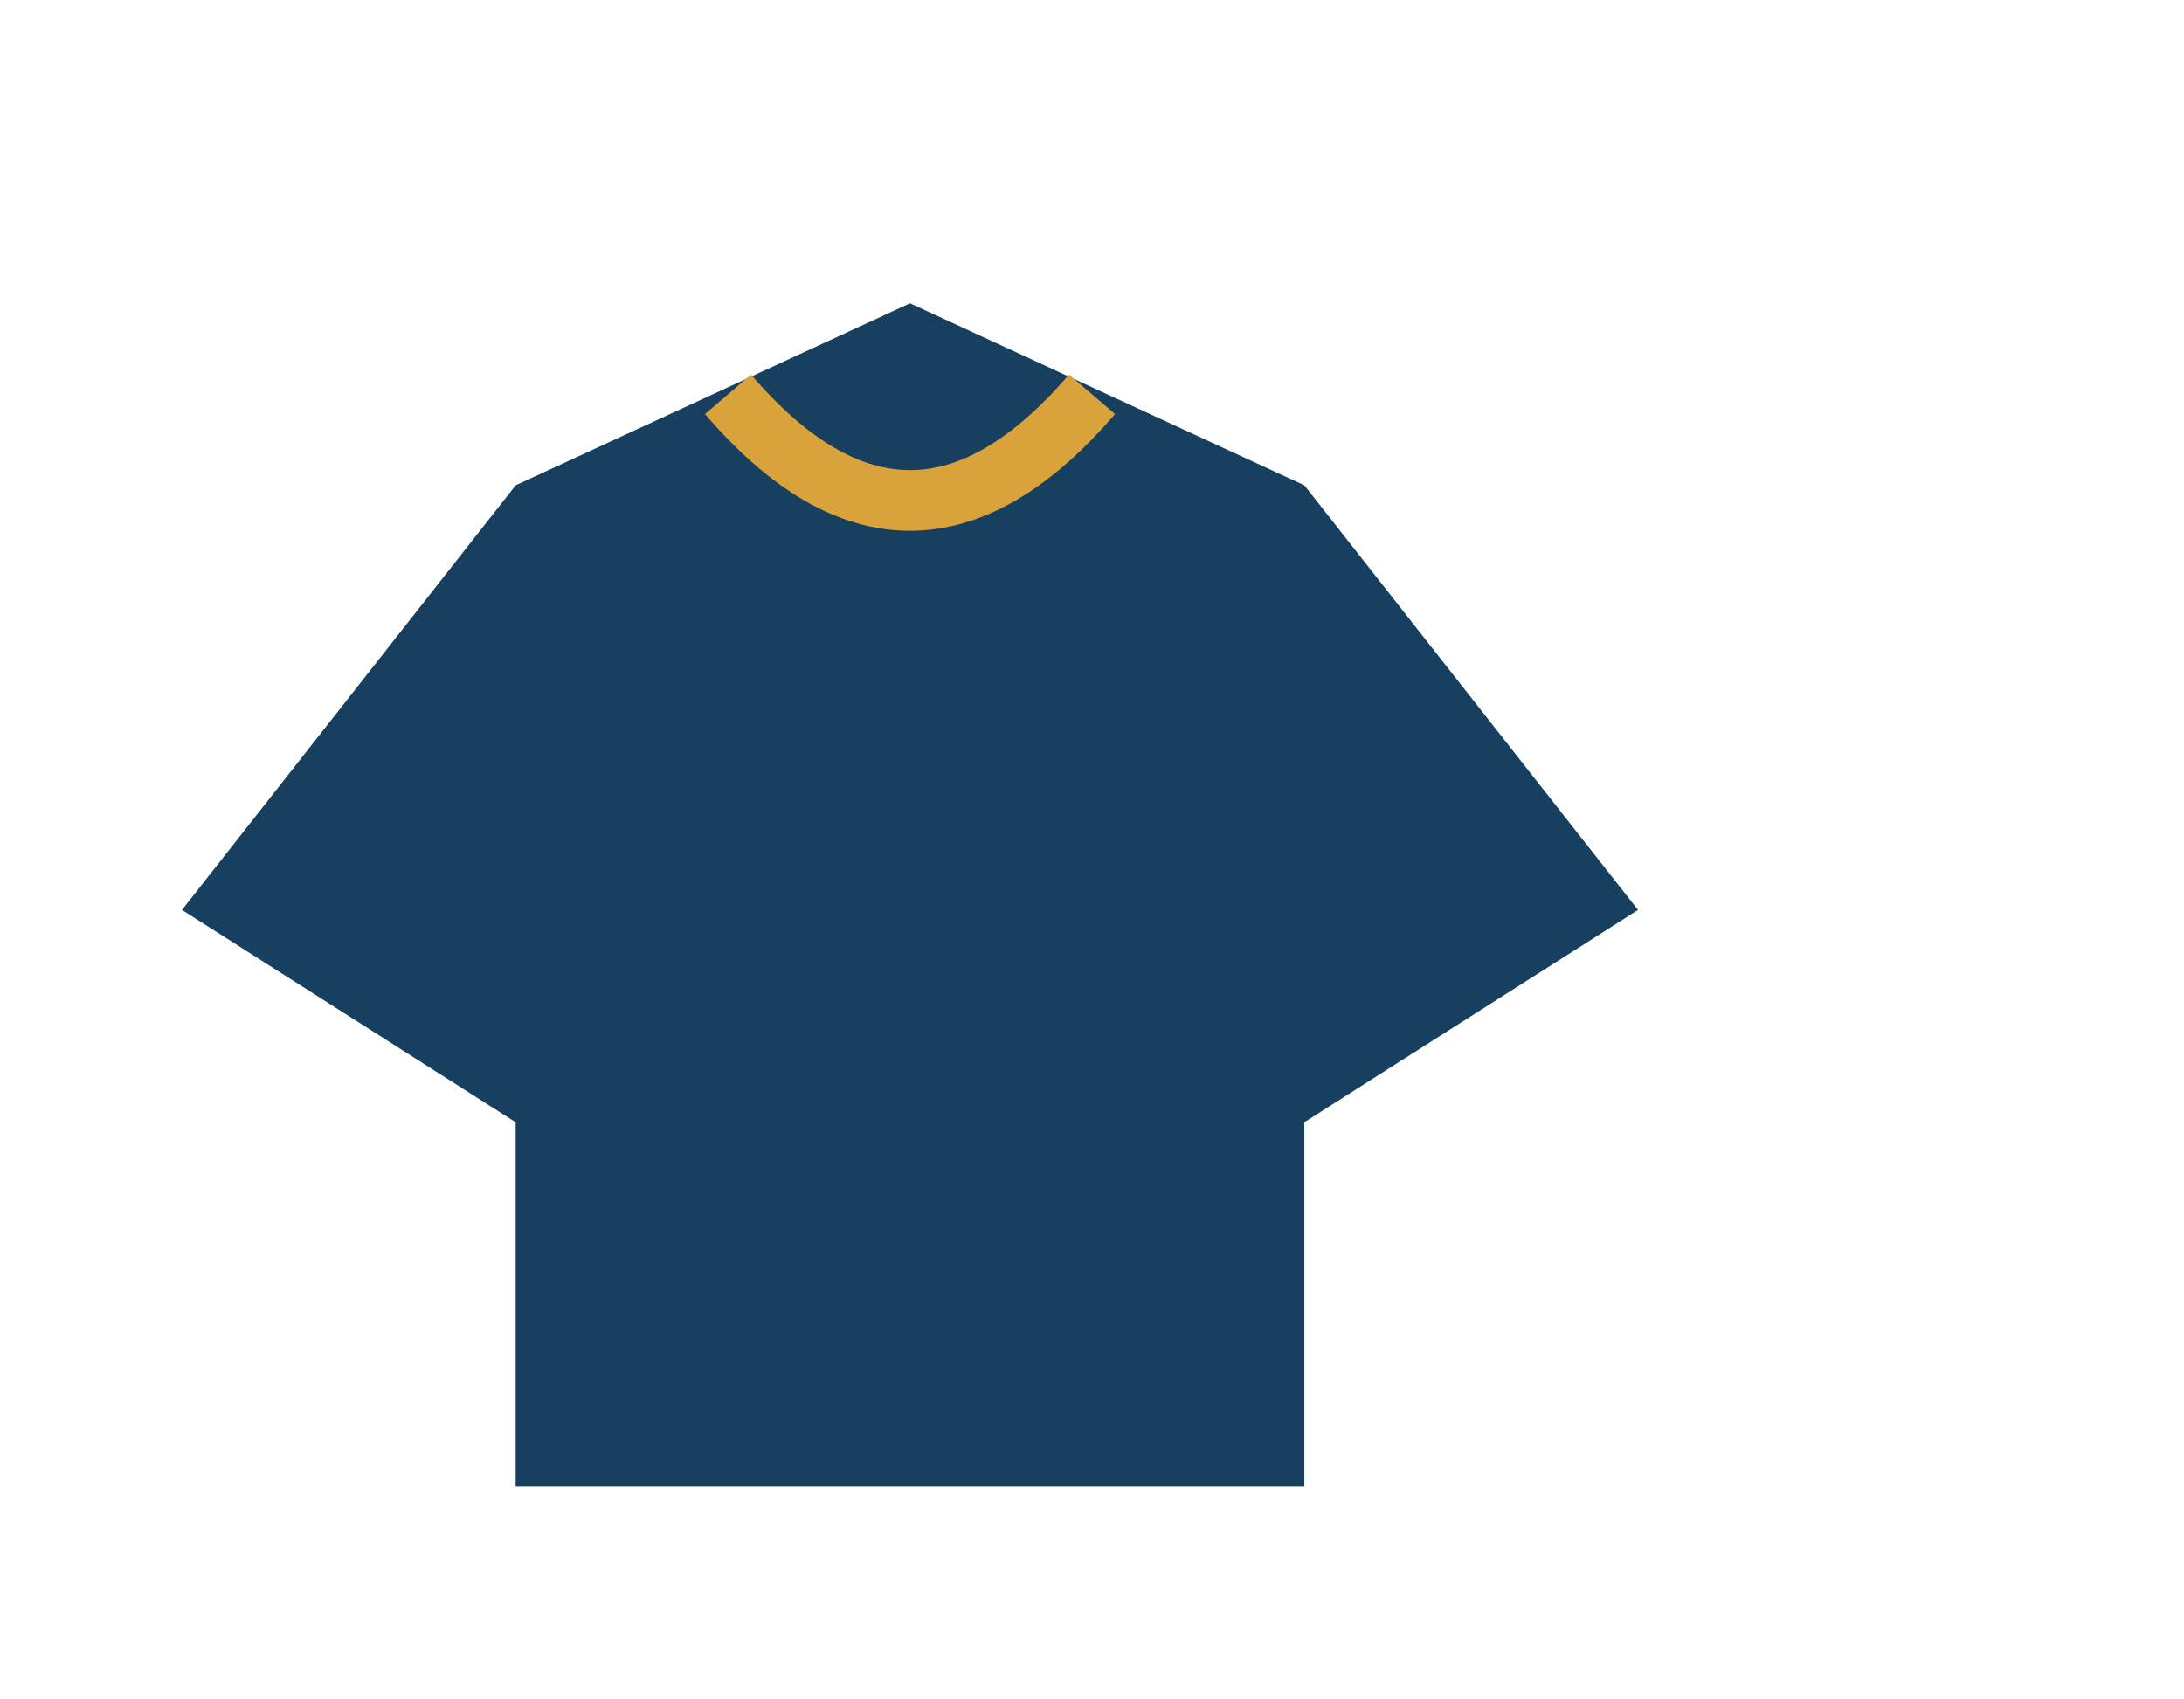
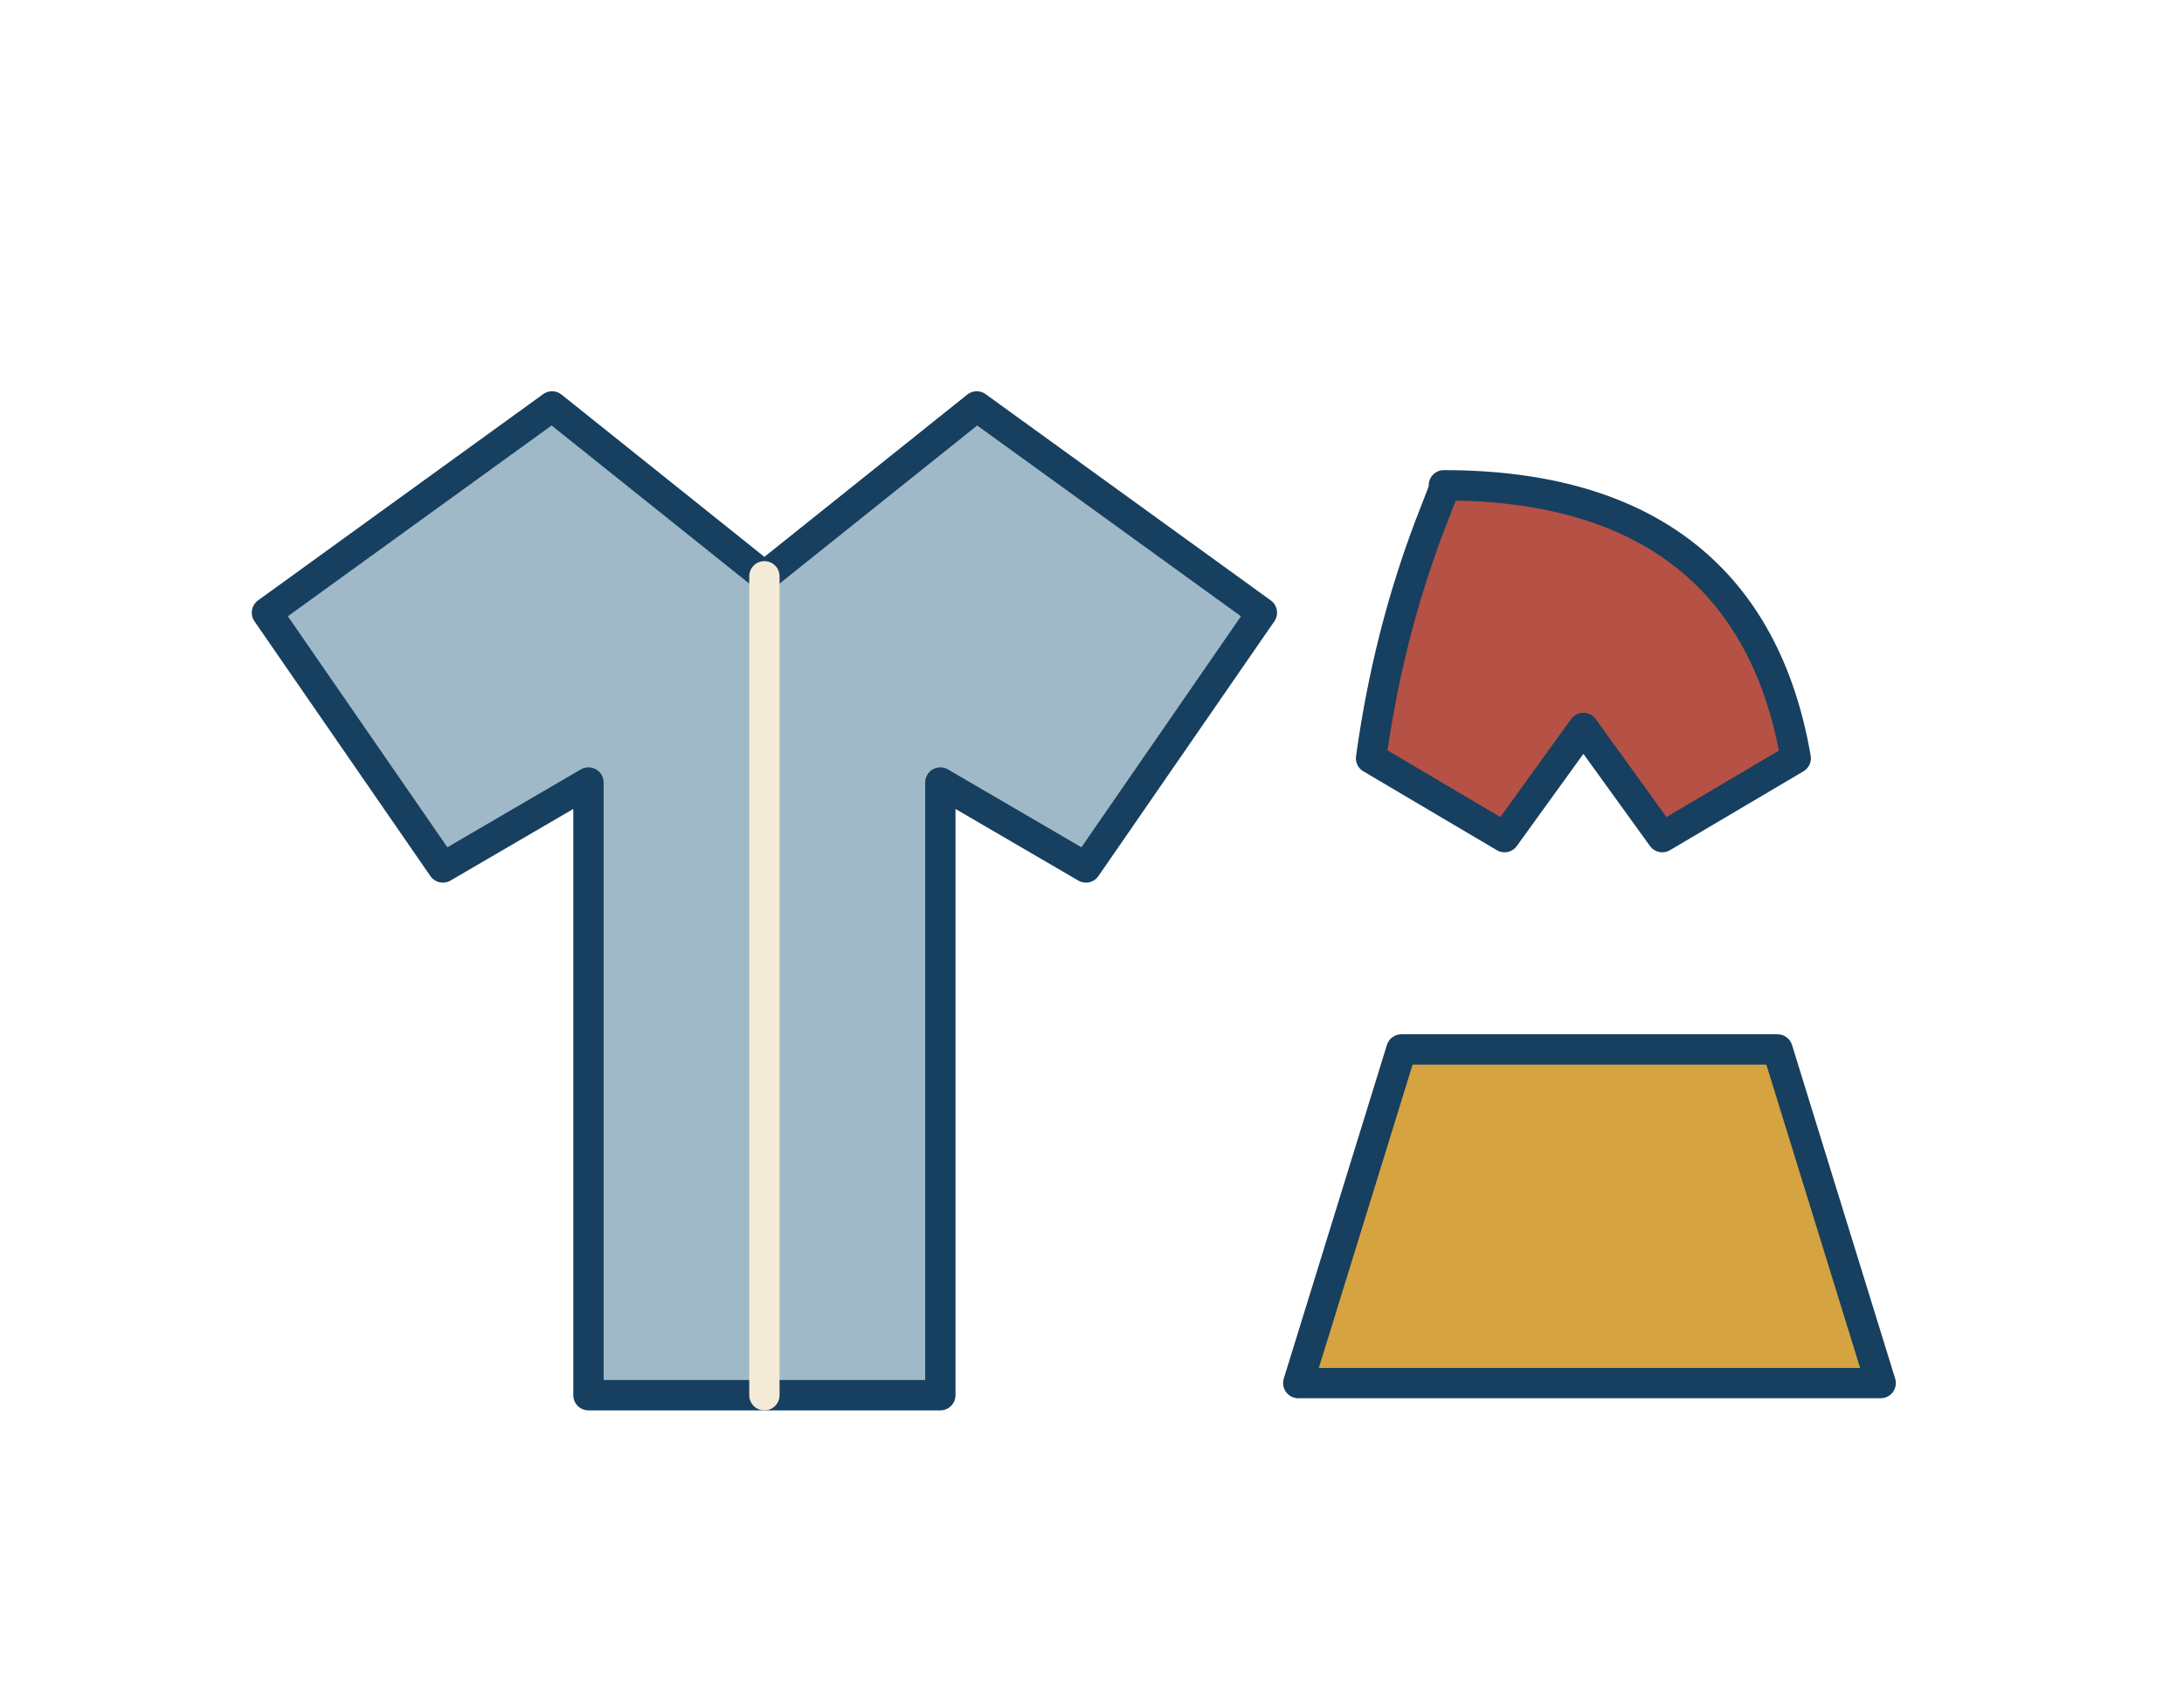
- <svg xmlns="http://www.w3.org/2000/svg" width="360" height="280" viewBox="20 270 340 280">
-   <path d="M95 350l65-30 65 30 55 70-55 35v60H95v-60l-55-35z" fill="#173f5f" />
-   <path d="M130 335q30 35 60 0" stroke="#d9a23a" stroke-width="10" fill="none" />
+ <svg xmlns="http://www.w3.org/2000/svg" width="360" height="280" viewBox="0 0 360 280">
+   <g stroke="#173f5f" stroke-width="5" stroke-linecap="round" stroke-linejoin="round">
+     <path d="M44 101l47-34 35 28 35-28 47 34-29 42-24-14v101H97V129l-24 14z" fill="#9fb9c8" />
+     <path d="M126 95v135" stroke="#f3ead7" />
+     <path d="M238 80c34 0 53 16 58 45l-22 13-13-18-13 18-22-13c4-29 13-45 12-45z" fill="#b55245" />
+     <path d="M231 173h62l17 55h-96z" fill="#d5a33f" />
+   </g>
</svg>
